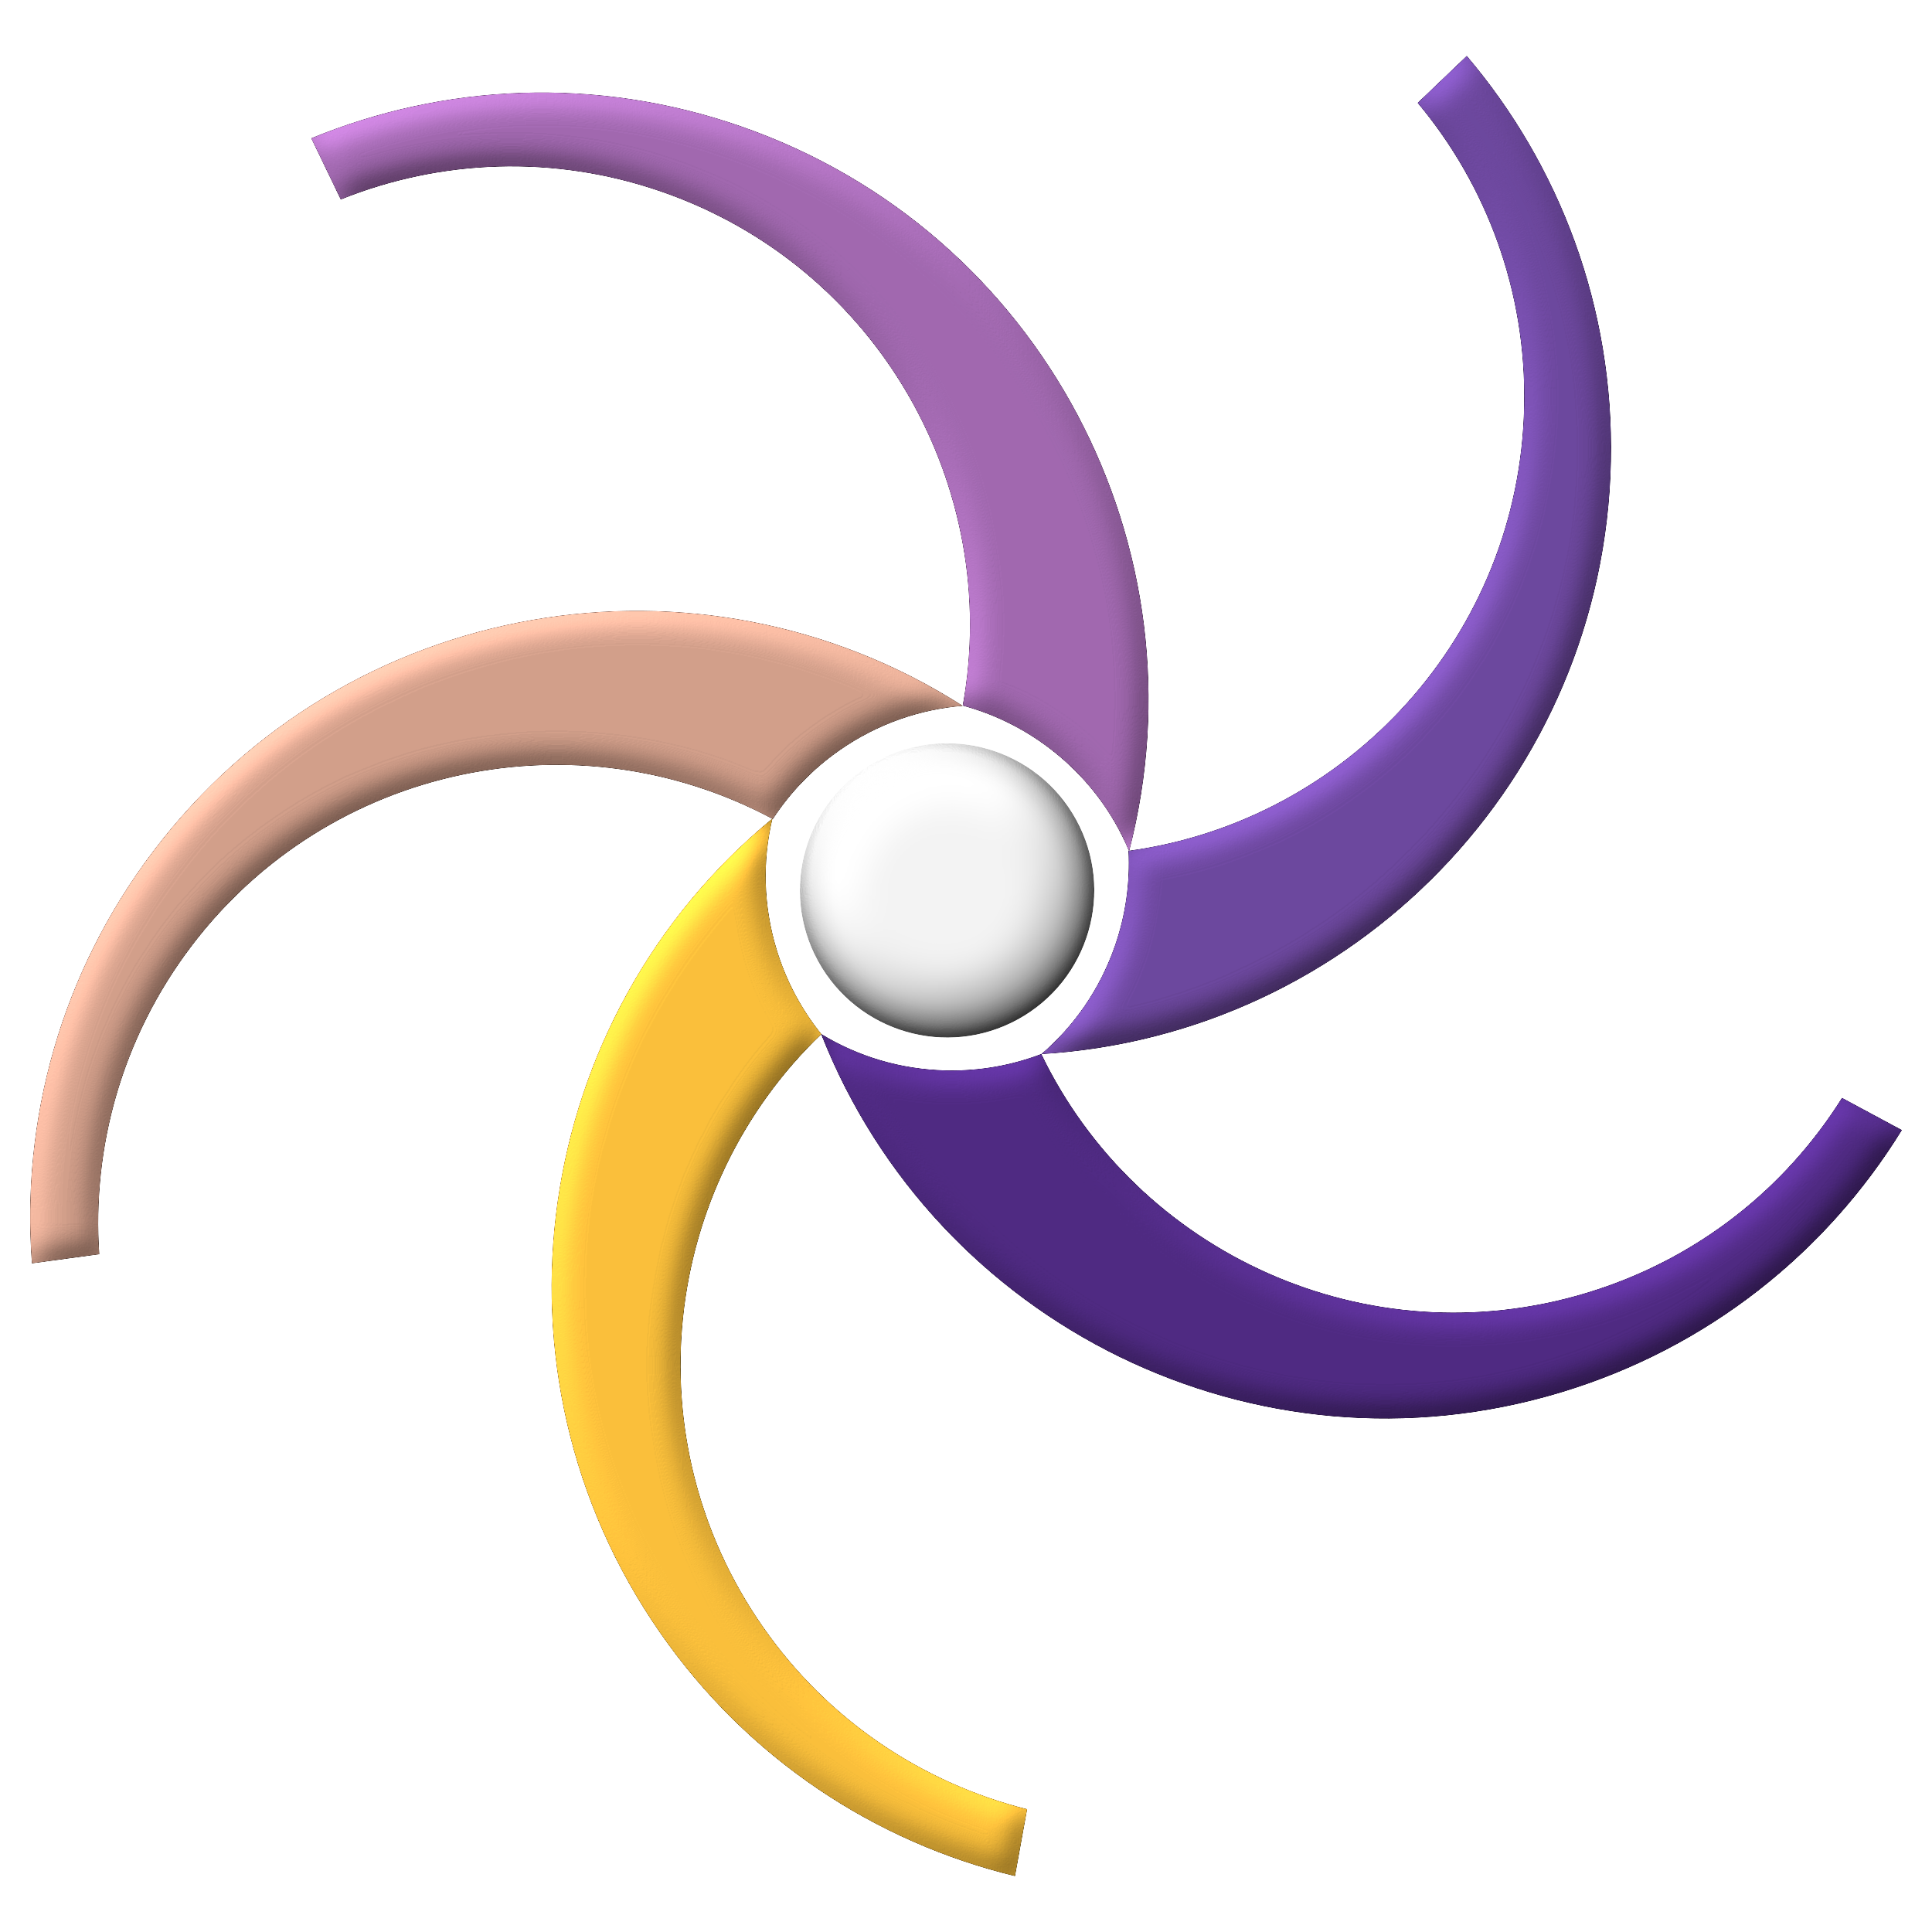
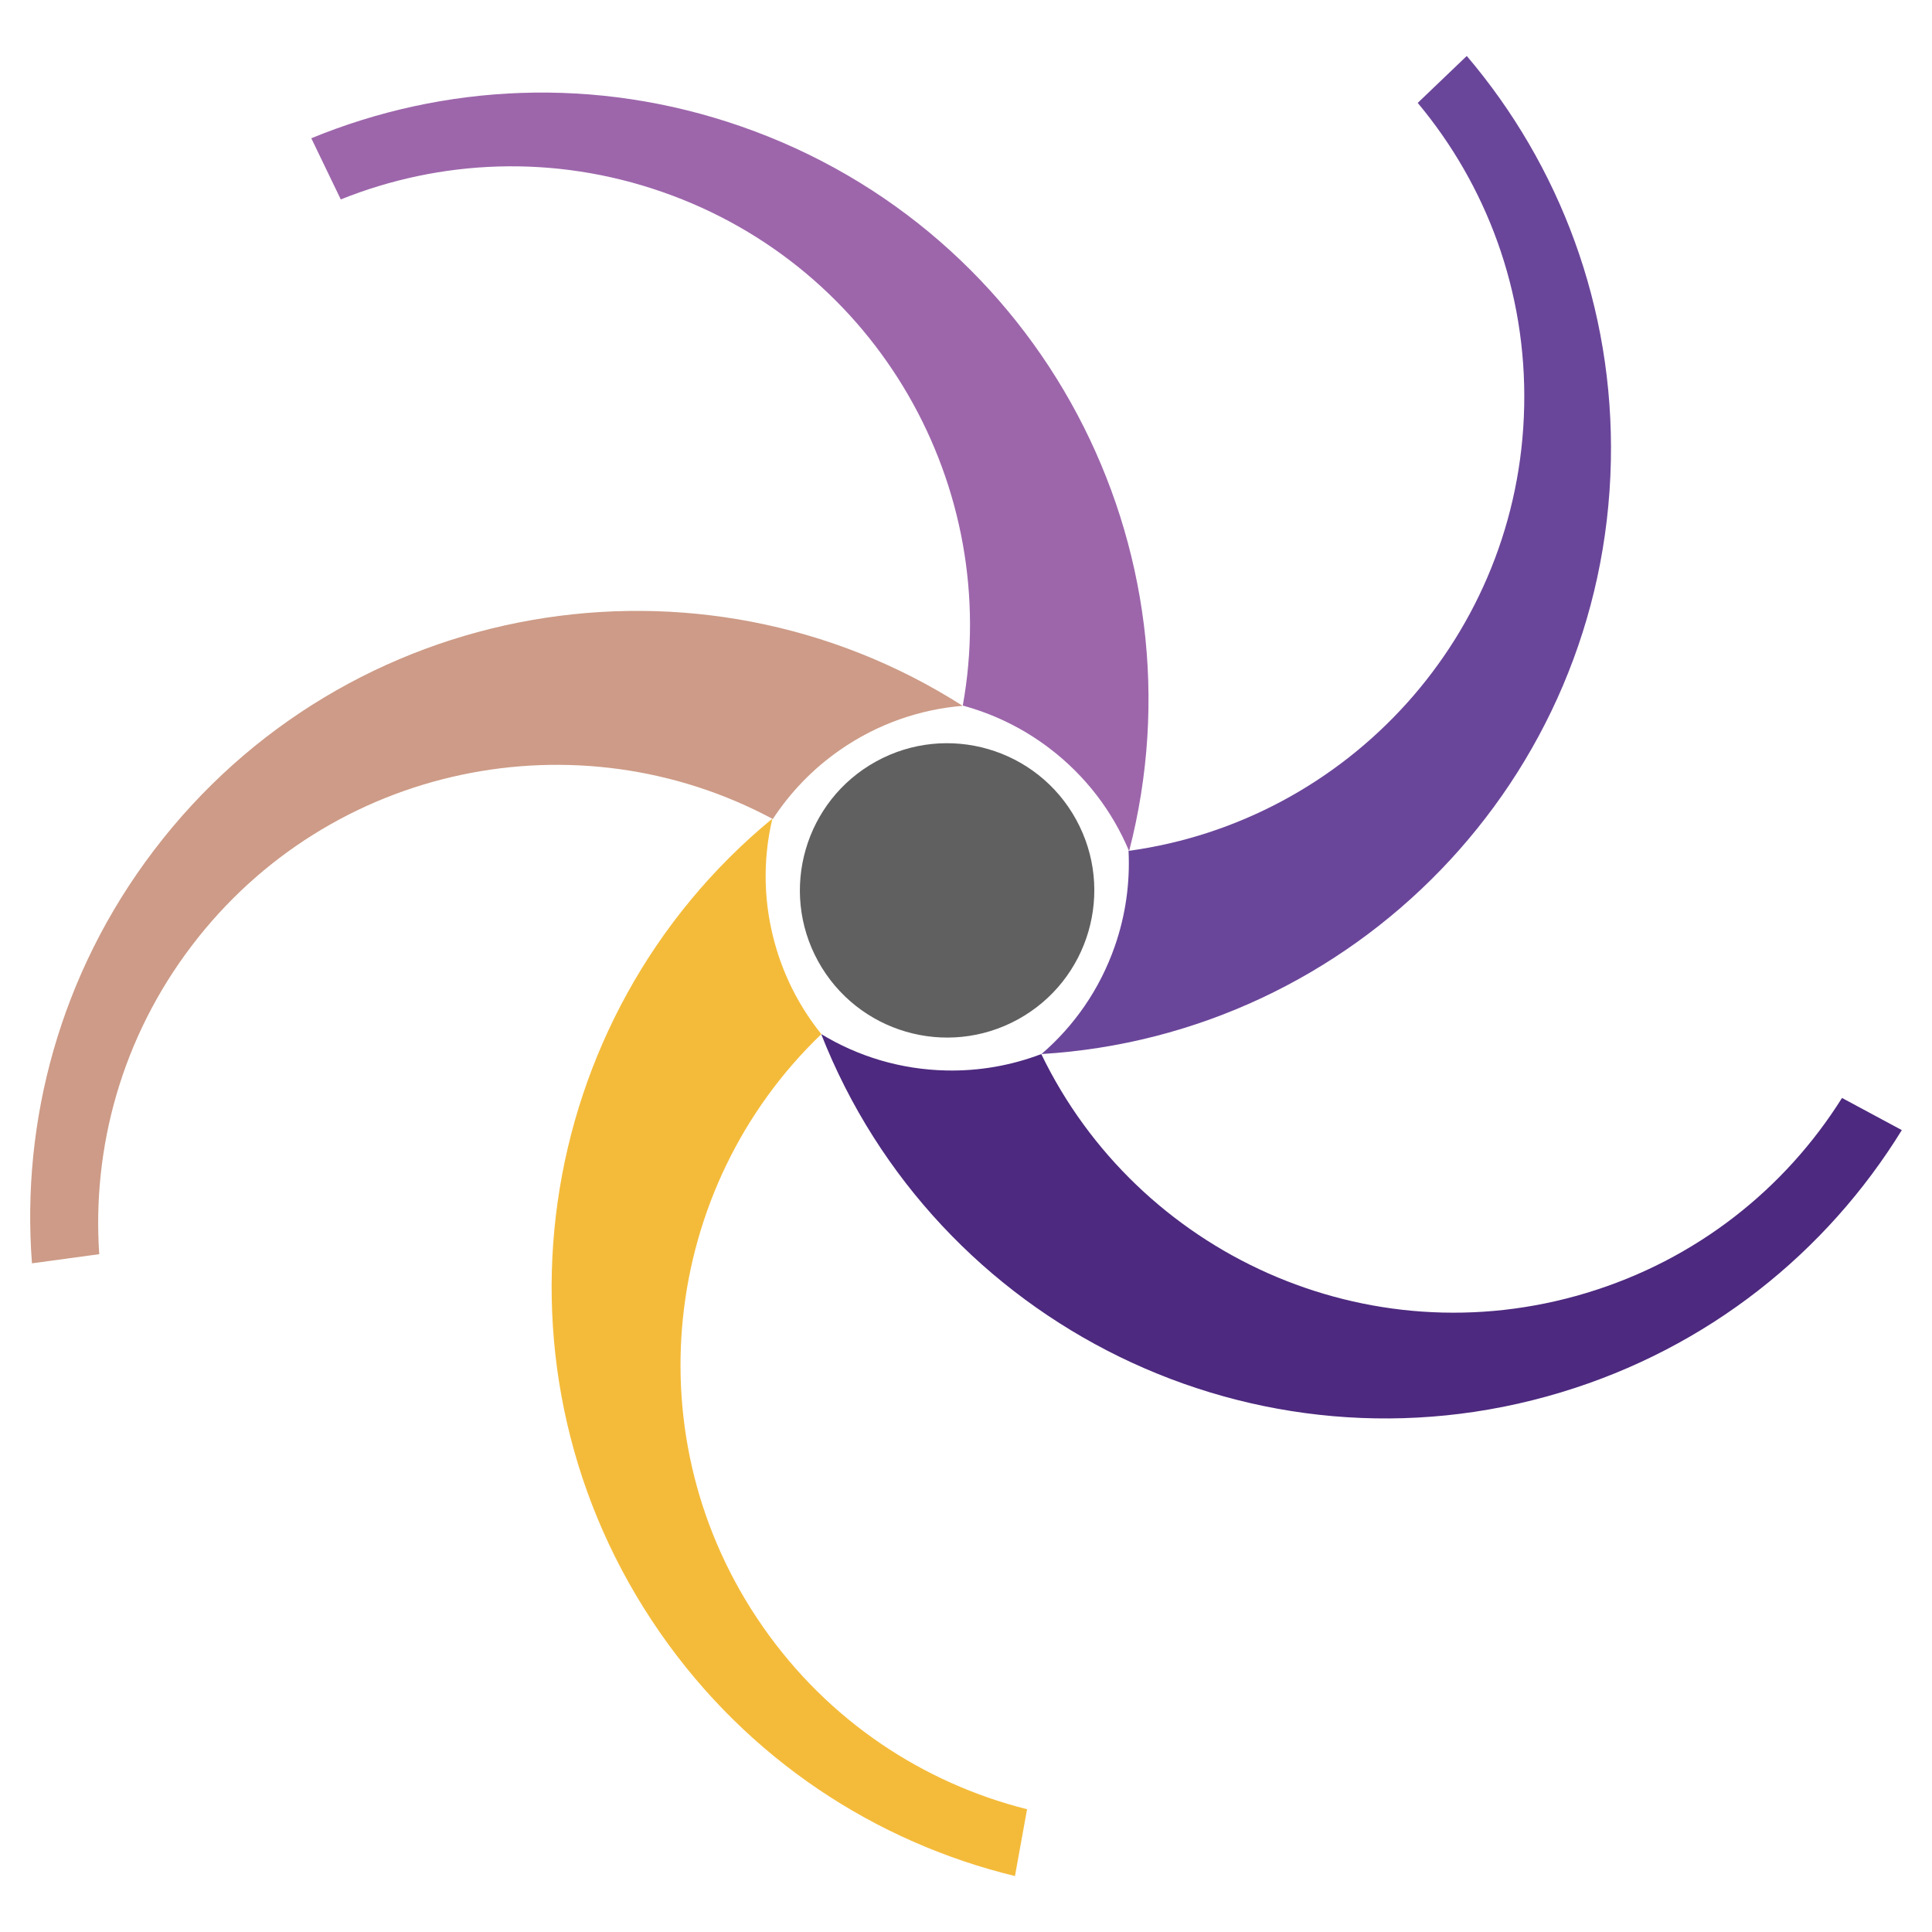
<svg xmlns="http://www.w3.org/2000/svg" version="1.0" width="320" height="320" id="svg4001">
  <defs id="defs4003">
    <filter id="filter3965" x="-0.25" y="-0.25" width="1.5" height="1.5" color-interpolation-filters="sRGB">
      <feGaussianBlur id="feGaussianBlur3967" stdDeviation="2.3" in="SourceAlpha" result="result0" />
      <feMorphology id="feMorphology3969" in="SourceAlpha" radius="6.6" result="result1" />
      <feGaussianBlur id="feGaussianBlur3971" stdDeviation="8.9" in="result1" />
      <feColorMatrix id="feColorMatrix3973" values="1 0 0 0 0 0 1 0 0 0 0 0 1 0 0 0 0 0 0.3 0" result="result91" />
      <feComposite id="feComposite3975" in2="result91" in="result0" operator="out" result="result2" />
      <feGaussianBlur id="feGaussianBlur3977" stdDeviation="1.7" result="result4" />
      <feDiffuseLighting id="feDiffuseLighting3979" surfaceScale="10" result="result92">
        <feDistantLight id="feDistantLight3981" azimuth="225" elevation="45" />
      </feDiffuseLighting>
      <feBlend id="feBlend3983" in2="SourceGraphic" mode="multiply" result="result93" />
      <feComposite id="feComposite3985" in2="SourceAlpha" operator="in" result="result3" />
      <feSpecularLighting id="feSpecularLighting3987" in="result4" surfaceScale="5" specularExponent="17.9" result="result94">
        <feDistantLight id="feDistantLight3989" azimuth="225" elevation="45" />
      </feSpecularLighting>
      <feComposite id="feComposite3991" in2="result3" operator="atop" result="fbSourceGraphic" />
      <feColorMatrix result="fbSourceGraphicAlpha" in="fbSourceGraphic" values="0 0 0 -1 0 0 0 0 -1 0 0 0 0 -1 0 0 0 0 1 0" id="feColorMatrix3998" />
      <feGaussianBlur id="feGaussianBlur4000" stdDeviation="4" result="result8" in="fbSourceGraphic" />
      <feTurbulence id="feTurbulence4002" seed="50" result="result7" type="turbulence" numOctaves="7" baseFrequency="0.01 0.01" />
      <feColorMatrix id="feColorMatrix4004" result="result5" values="1 0 0 0 0 0 1 0 0 0 0 0 1 0 0 0 0 0 1.4 0 " />
      <feComposite id="feComposite4006" in2="result8" result="result6" in="result5" operator="in" />
      <feDisplacementMap id="feDisplacementMap4008" in2="result6" in="result5" xChannelSelector="A" yChannelSelector="A" scale="100" result="result4" />
      <feFlood id="feFlood4010" in="result4" flood-opacity="1" flood-color="rgb(224,224,224)" result="result95" />
      <feComposite id="feComposite4012" in2="result4" result="result2" operator="atop" />
      <feComposite id="feComposite4014" in2="fbSourceGraphic" in="result2" operator="atop" result="result9" />
      <feBlend id="feBlend4016" in2="result9" result="fbSourceGraphic" mode="darken" />
      <feGaussianBlur id="feGaussianBlur4018" stdDeviation="5" in="fbSourceGraphic" result="result0" />
      <feSpecularLighting id="feSpecularLighting4020" in="result0" result="result1" lighting-color="rgb(255,255,255)" surfaceScale="8" specularConstant="0.8" specularExponent="30">
        <feDistantLight id="feDistantLight4022" elevation="55" azimuth="235" />
      </feSpecularLighting>
      <feComposite id="feComposite4024" in2="fbSourceGraphic" in="result1" result="result2" operator="in" />
      <feComposite id="feComposite4026" in2="result2" in="fbSourceGraphic" result="result4" operator="arithmetic" k2="1" k3="1" />
    </filter>
    <filter id="filter4137" color-interpolation-filters="sRGB">
      <feGaussianBlur id="feGaussianBlur4139" stdDeviation="6" in="SourceGraphic" result="result0" />
      <feDiffuseLighting id="feDiffuseLighting4141" diffuseConstant="1" surfaceScale="10" result="result5">
        <feDistantLight id="feDistantLight4143" elevation="25" azimuth="235" />
      </feDiffuseLighting>
      <feComposite id="feComposite4145" in2="SourceGraphic" k1="1" in="result5" result="result4" operator="arithmetic" k2="0" k3="0.6" />
    </filter>
    <filter id="filter4227" color-interpolation-filters="sRGB">
      <feGaussianBlur id="feGaussianBlur4229" result="result6" stdDeviation="8" in="SourceGraphic" />
      <feComposite id="feComposite4231" in2="SourceGraphic" in="result6" operator="xor" result="result10" />
      <feGaussianBlur id="feGaussianBlur4233" result="result2" stdDeviation="8" />
      <feComposite id="feComposite4235" in2="SourceGraphic" operator="atop" in="result10" result="result91" />
      <feComposite id="feComposite4237" in2="result91" result="result4" in="result2" operator="xor" />
      <feGaussianBlur id="feGaussianBlur4239" in="result4" result="result3" stdDeviation="4" />
      <feSpecularLighting id="feSpecularLighting4241" result="result5" specularExponent="5" specularConstant="1.1" surfaceScale="18">
        <feDistantLight id="feDistantLight4243" azimuth="235" elevation="55" />
      </feSpecularLighting>
      <feComposite id="feComposite4245" in2="result5" in="result3" k3="1.1" k2="0.5" operator="arithmetic" result="result7" k1="0.5" />
      <feComposite id="feComposite4247" in2="SourceGraphic" in="result7" operator="atop" result="fbSourceGraphic" />
      <feColorMatrix result="fbSourceGraphicAlpha" in="fbSourceGraphic" values="0 0 0 -1 0 0 0 0 -1 0 0 0 0 -1 0 0 0 0 1 0" id="feColorMatrix4249" />
      <feColorMatrix id="feColorMatrix4251" values="1 0 0 0 0 0 1 0 0 0 0 0 1 0 0 0 0 0 1 0 " result="result7" in="fbSourceGraphic" />
      <feGaussianBlur id="feGaussianBlur4253" result="result6" stdDeviation="5" />
      <feComposite id="feComposite4255" in2="result7" operator="atop" in="result6" result="result91" />
      <feComposite id="feComposite4257" in2="result91" operator="in" />
    </filter>
+     <filter id="filter4227-3" color-interpolation-filters="sRGB">
+       <feGaussianBlur id="feGaussianBlur4229-4" result="result6" stdDeviation="8" in="SourceGraphic" />
+       <feComposite id="feComposite4231-5" in2="SourceGraphic" in="result6" operator="xor" result="result10" />
+       <feGaussianBlur id="feGaussianBlur4233-5" result="result2" stdDeviation="8" />
+       <feComposite id="feComposite4235-0" in2="SourceGraphic" operator="atop" in="result10" result="result91" />
+       <feComposite id="feComposite4237-5" in2="result91" result="result4" in="result2" operator="xor" />
+       <feGaussianBlur id="feGaussianBlur4239-4" in="result4" result="result3" stdDeviation="4" />
+       <feSpecularLighting id="feSpecularLighting4241-7" result="result5" specularExponent="5" specularConstant="1.1" surfaceScale="18">
+         <feDistantLight id="feDistantLight4243-9" azimuth="235" elevation="55" />
+       </feSpecularLighting>
+       <feComposite k4="0" id="feComposite4245-7" in2="result5" in="result3" k3="1.1" k2="0.5" operator="arithmetic" result="result7" k1="0.5" />
+       <feComposite id="feComposite4247-6" in2="SourceGraphic" in="result7" operator="atop" result="fbSourceGraphic" />
+       <feColorMatrix result="fbSourceGraphicAlpha" in="fbSourceGraphic" values="0 0 0 -1 0 0 0 0 -1 0 0 0 0 -1 0 0 0 0 1 0" id="feColorMatrix4249-7" />
+       <feColorMatrix id="feColorMatrix4251-8" values="1 0 0 0 0 0 1 0 0 0 0 0 1 0 0 0 0 0 1 0 " result="result7" in="fbSourceGraphic" />
+       <feGaussianBlur id="feGaussianBlur4253-9" result="result6" stdDeviation="5" />
+       <feComposite id="feComposite4255-5" in2="result7" operator="atop" in="result6" result="result91" />
+       <feComposite id="feComposite4257-7" in2="result91" operator="in" />
+     </filter>
+     <filter id="filter4137-6" color-interpolation-filters="sRGB">
+       <feGaussianBlur id="feGaussianBlur4139-5" stdDeviation="6" in="SourceGraphic" result="result0" />
+       <feDiffuseLighting id="feDiffuseLighting4141-4" diffuseConstant="1" surfaceScale="10" result="result5">
+         <feDistantLight id="feDistantLight4143-3" elevation="25" azimuth="235" />
+       </feDiffuseLighting>
+       <feComposite k4="0" id="feComposite4145-2" in2="SourceGraphic" k1="1" in="result5" result="result4" operator="arithmetic" k2="0" k3="0.6" />
+     </filter>
  </defs>
-   <path style="fill:#000000;fill-opacity:1;fill-rule:nonzero;stroke:none;filter:url(#filter4227)" id="path2696" d="m 113.076,129.903 c -30.156,16.586 -41.142,54.449 -24.592,84.57 16.586,30.156 54.449,41.178 84.594,24.616 30.156,-16.562 41.178,-54.449 24.604,-84.582 -16.562,-30.145 -54.473,-41.154 -84.606,-24.604" transform="matrix(0.3913492,0,0,0.3913492,100.8725,75.27365)" />
-   <g id="g4028" transform="matrix(0.3913492,0,0,0.3913492,100.8725,75.27365)" style="filter:url(#filter4137)">
+   <path style="fill:#606060;fill-opacity:1;fill-rule:nonzero;stroke:none" id="path2696" d="m 113.076,129.903 c -30.156,16.586 -41.142,54.449 -24.592,84.57 16.586,30.156 54.449,41.178 84.594,24.616 30.156,-16.562 41.178,-54.449 24.604,-84.582 -16.562,-30.145 -54.473,-41.154 -84.606,-24.604" transform="matrix(0.3913492,0,0,0.3913492,100.8725,75.27365)" />
+   <g id="g4028" transform="matrix(0.3913492,0,0,0.3913492,100.8725,75.27365)">
    <path d="m 142.78,260.715 c 14.145,0.299 27.691,-2.202 40.173,-6.941 40.807,84.462 138.026,129.098 230.649,101.12 46.731,-14.085 84.199,-44.241 108.24,-82.547 l 25.31,13.606 C 515.404,337.507 465.371,378.11 402.82,396.97 273.901,435.898 138.197,368.477 89.791,245.302 c 15.497,9.43 33.579,15.006 52.989,15.413" id="path2700" style="fill:#4d297f;fill-opacity:1;fill-rule:nonzero;stroke:none;" />
    <path d="m 214.067,208.123 c 4.656,-13.36 6.463,-27.016 5.813,-40.351 92.938,-12.71 165.432,-91.377 167.445,-188.113 1.045,-48.796 -16.057,-93.749 -45.059,-128.451 l 20.762,-19.867 c 39.219,46.125 62.374,106.257 60.982,171.574 C 421.194,137.554 315.138,245.782 183.033,253.756 c 13.757,-11.825 24.648,-27.298 31.034,-45.633" id="path2700-4" style="fill:#6a469a;fill-opacity:1;fill-rule:nonzero;stroke:none;" />
    <path d="m 186.305,124.279 c -11.268,-8.556 -23.697,-14.495 -36.58,-17.998 16.632,-92.317 -35.783,-185.572 -127.162,-217.38 -46.085,-16.073 -94.123,-13.699 -136.088,3.16 l -12.479,-25.885 c 55.987,-23.046 120.331,-26.486 182.021,-4.978 127.179,44.283 197.337,178.593 164.098,306.696 -6.995,-16.738 -18.345,-31.878 -33.809,-43.616" id="path2700-9" style="fill:#9d66ab;fill-opacity:1;fill-rule:nonzero;stroke:none;" />
    <path d="m 97.75,125.068 c -11.619,8.072 -21.108,18.058 -28.421,29.228 -82.659,-44.346 -187.547,-23.313 -246.036,53.764 -29.527,38.863 -42.114,85.283 -39.048,130.404 l -28.474,3.869 c -4.618,-60.368 11.994,-122.626 51.513,-174.651 81.416,-107.27 230.832,-132.49 342.394,-61.292 -18.08,1.48 -35.987,7.597 -51.929,18.677" id="path2700-41" style="fill:#cd9b87;fill-opacity:1;fill-rule:nonzero;stroke:none;" />
    <path d="m 70.855,209.275 c 4.086,13.545 10.651,25.656 19.015,36.062 -67.718,64.91 -80.128,171.164 -24.896,250.608 27.836,40.091 68.095,66.406 111.955,77.434 l -5.119,28.276 C 112.969,587.391 58.891,552.354 21.626,498.693 c -76.861,-110.58 -54.675,-260.476 47.514,-344.576 -4.179,17.653 -3.896,36.573 1.716,55.159" id="path2700-6" style="fill:#f4bb3a;fill-opacity:1;fill-rule:nonzero;stroke:none;" />
  </g>
+   <path style="fill:#000000;fill-opacity:1;fill-rule:nonzero;stroke:none;filter:url(#filter4227-3)" id="path2696-4" d="m 113.076,129.903 c -30.156,16.586 -41.142,54.449 -24.592,84.57 16.586,30.156 54.449,41.178 84.594,24.616 30.156,-16.562 41.178,-54.449 24.604,-84.582 -16.562,-30.145 -54.473,-41.154 -84.606,-24.604" transform="matrix(0.3913492,0,0,0.3913492,467.4217,79.21148)" />
+   <g id="g4028-0" transform="matrix(0.3913492,0,0,0.3913492,467.4217,79.21148)" style="filter:url(#filter4137-6)">
+     <path d="m 142.78,260.715 c 14.145,0.299 27.691,-2.202 40.173,-6.941 40.807,84.462 138.026,129.098 230.649,101.12 46.731,-14.085 84.199,-44.241 108.24,-82.547 l 25.31,13.606 C 515.404,337.507 465.371,378.11 402.82,396.97 273.901,435.898 138.197,368.477 89.791,245.302 c 15.497,9.43 33.579,15.006 52.989,15.413" id="path2700-3" style="fill:#4d297f;fill-opacity:1;fill-rule:nonzero;stroke:none" />
+     <path d="m 214.067,208.123 c 4.656,-13.36 6.463,-27.016 5.813,-40.351 92.938,-12.71 165.432,-91.377 167.445,-188.113 1.045,-48.796 -16.057,-93.749 -45.059,-128.451 l 20.762,-19.867 c 39.219,46.125 62.374,106.257 60.982,171.574 C 421.194,137.554 315.138,245.782 183.033,253.756 c 13.757,-11.825 24.648,-27.298 31.034,-45.633" id="path2700-4-6" style="fill:#6a469a;fill-opacity:1;fill-rule:nonzero;stroke:none" />
+     <path d="m 186.305,124.279 c -11.268,-8.556 -23.697,-14.495 -36.58,-17.998 16.632,-92.317 -35.783,-185.572 -127.162,-217.38 -46.085,-16.073 -94.123,-13.699 -136.088,3.16 l -12.479,-25.885 c 55.987,-23.046 120.331,-26.486 182.021,-4.978 127.179,44.283 197.337,178.593 164.098,306.696 -6.995,-16.738 -18.345,-31.878 -33.809,-43.616" id="path2700-9-6" style="fill:#9d66ab;fill-opacity:1;fill-rule:nonzero;stroke:none" />
+     <path d="m 97.75,125.068 c -11.619,8.072 -21.108,18.058 -28.421,29.228 -82.659,-44.346 -187.547,-23.313 -246.036,53.764 -29.527,38.863 -42.114,85.283 -39.048,130.404 l -28.474,3.869 c -4.618,-60.368 11.994,-122.626 51.513,-174.651 81.416,-107.27 230.832,-132.49 342.394,-61.292 -18.08,1.48 -35.987,7.597 -51.929,18.677" id="path2700-41-6" style="fill:#cd9b87;fill-opacity:1;fill-rule:nonzero;stroke:none" />
+     <path d="m 70.855,209.275 c 4.086,13.545 10.651,25.656 19.015,36.062 -67.718,64.91 -80.128,171.164 -24.896,250.608 27.836,40.091 68.095,66.406 111.955,77.434 l -5.119,28.276 C 112.969,587.391 58.891,552.354 21.626,498.693 c -76.861,-110.58 -54.675,-260.476 47.514,-344.576 -4.179,17.653 -3.896,36.573 1.716,55.159" id="path2700-6-6" style="fill:#f4bb3a;fill-opacity:1;fill-rule:nonzero;stroke:none" />
+   </g>
</svg>
